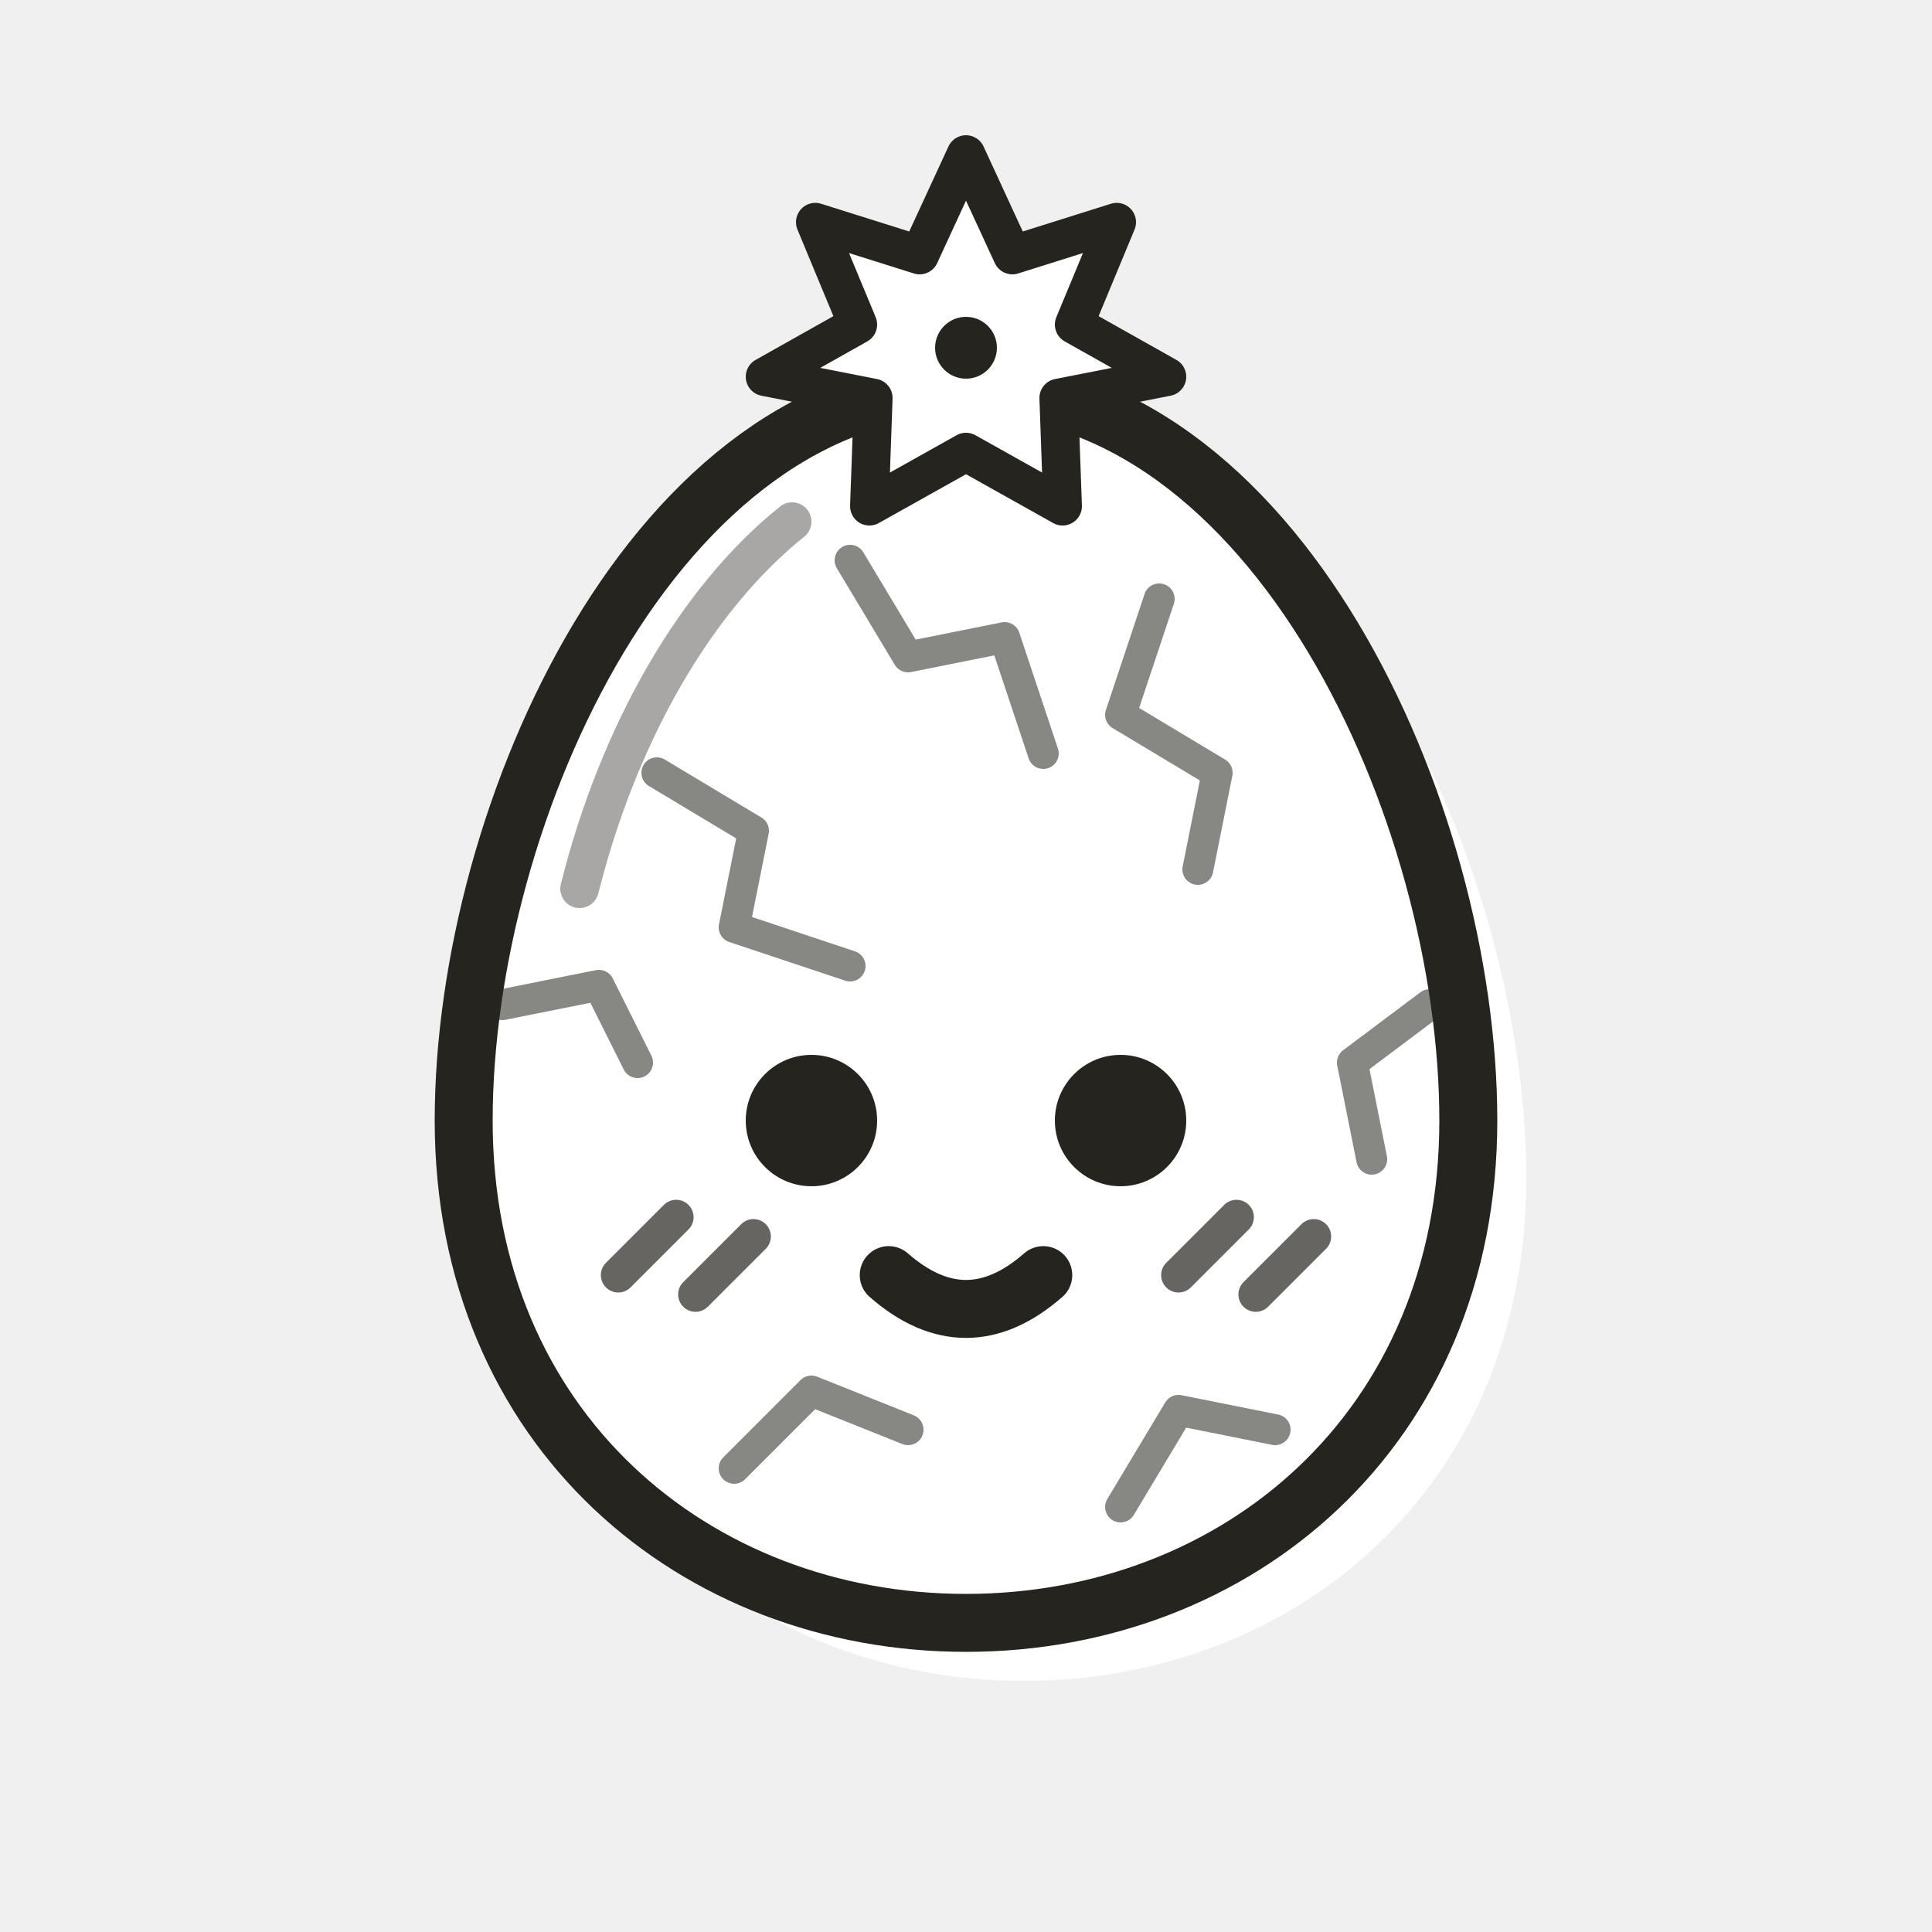
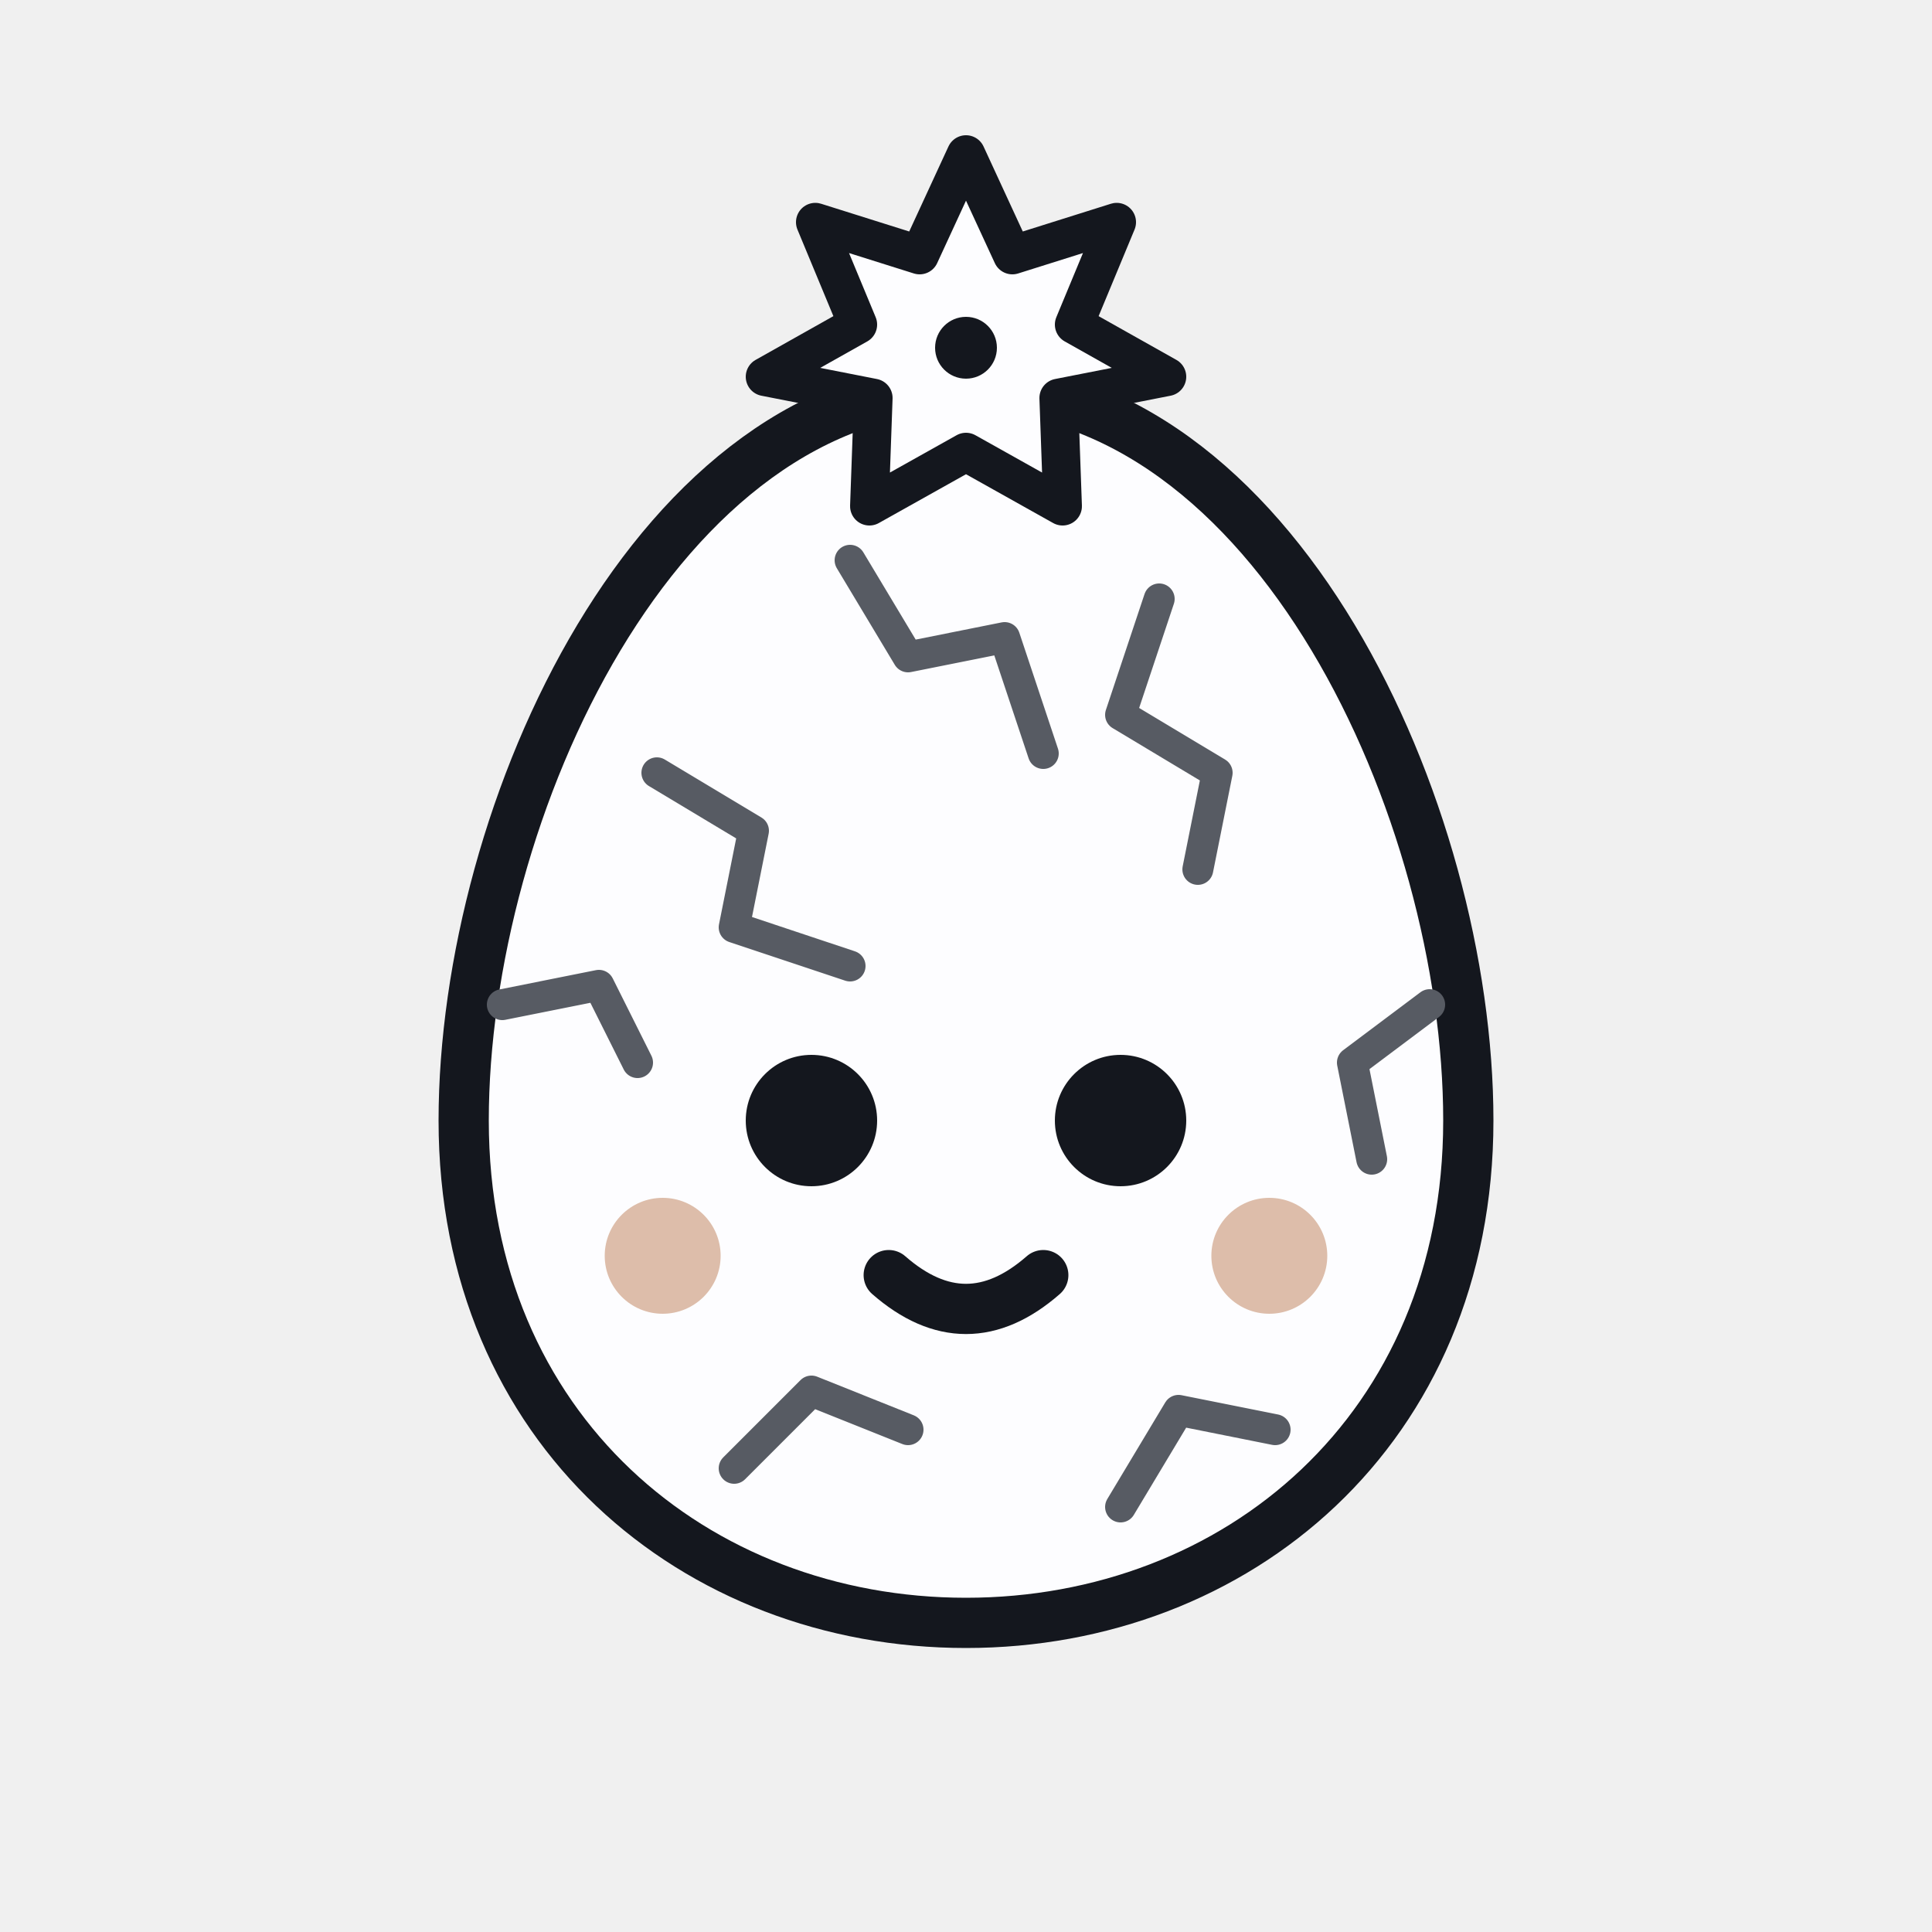
<svg xmlns="http://www.w3.org/2000/svg" viewBox="0 0 100 100">
-   <g stroke="#25241F" stroke-width="3" stroke-linecap="round" stroke-linejoin="round" fill="none">
-     <path transform="translate(3 3)" d="M50 20 C66 20 76 42 76 58 C76 74 64 84 50 84 C36 84 24 74 24 58 C24 42 34 20 50 20 Z" fill="#ffffff" stroke="none" />
-     <path d="M50 20 C66 20 76 42 76 58 C76 74 64 84 50 84 C36 84 24 74 24 58 C24 42 34 20 50 20 Z" fill="#ffffff" stroke="#25241F" />
-     <path d="M34 40 l5 3 l-1 5 l6 2 M44 29 l3 5 l5 -1 l2 6 M60 31 l-2 6 l5 3 l-1 5 M26 52 l5 -1 l2 4 M74 52 l-4 3 l1 5 M38 76 l4 -4 l5 2 M58 78 l3 -5 l5 1" stroke="#25241F" stroke-width="1.6" opacity="0.55" />
-     <path d="M50 8 L52.4 13.2 L57.8 11.5 L55.6 16.8 L60.4 19.5 L54.8 20.6 L55 26.2 L50 23.4 L45 26.2 L45.2 20.6 L39.6 19.5 L44.4 16.8 L42.2 11.5 L47.6 13.2 Z" fill="#ffffff" stroke="#25241F" stroke-width="2" />
-     <circle cx="50" cy="18" r="1.6" fill="#25241F" stroke="none" />
-     <path d="M30 46 C32 38 36 31 41 27" opacity="0.4" stroke-width="2" />
-     <circle cx="42" cy="58" r="3.4" fill="#25241F" stroke="none" />
-     <circle cx="58" cy="58" r="3.4" fill="#25241F" stroke="none" />
-     <path d="M46 66 Q50 69.5 54 66" stroke="#25241F" />
-     <path d="M32 66 l3 -3 M36 67 l3 -3 M61 66 l3 -3 M65 67 l3 -3" stroke="#25241F" stroke-width="1.8" opacity="0.7" />
+   <g stroke="#14171e" stroke-width="2.6" stroke-linecap="round" stroke-linejoin="round" fill="none">
+     <path d="M50 20 C66 20 76 42 76 58 C76 74 64 84 50 84 C36 84 24 74 24 58 C24 42 34 20 50 20 Z" fill="#fdfdff" stroke="#14171e" stroke-width="2.6" />
+     <path d="M34 40 l5 3 l-1 5 l6 2 M44 29 l3 5 l5 -1 l2 6 M60 31 l-2 6 l5 3 l-1 5 M26 52 l5 -1 l2 4 M74 52 l-4 3 l1 5 M38 76 l4 -4 l5 2 M58 78 l3 -5 l5 1" stroke="#575b63" stroke-width="1.6" />
+     <path d="M50 8 L52.4 13.2 L57.8 11.5 L55.6 16.8 L60.4 19.5 L54.8 20.6 L55 26.2 L50 23.4 L45 26.2 L45.2 20.6 L39.6 19.5 L44.4 16.8 L42.2 11.5 L47.6 13.2 Z" fill="#fdfdff" stroke="#14171e" stroke-width="2" />
+     <circle cx="50" cy="18" r="1.6" fill="#14171e" stroke="none" />
+     <circle cx="42" cy="58" r="3.4" fill="#14171e" stroke="none" />
+     <circle cx="58" cy="58" r="3.4" fill="#14171e" stroke="none" />
+     <path d="M46 66 Q50 69.5 54 66" stroke="#14171e" />
+     <circle cx="34.3" cy="65" r="3" fill="#ddbdaa" stroke="none" />
+     <circle cx="65.7" cy="65" r="3" fill="#ddbdaa" stroke="none" />
  </g>
</svg>
